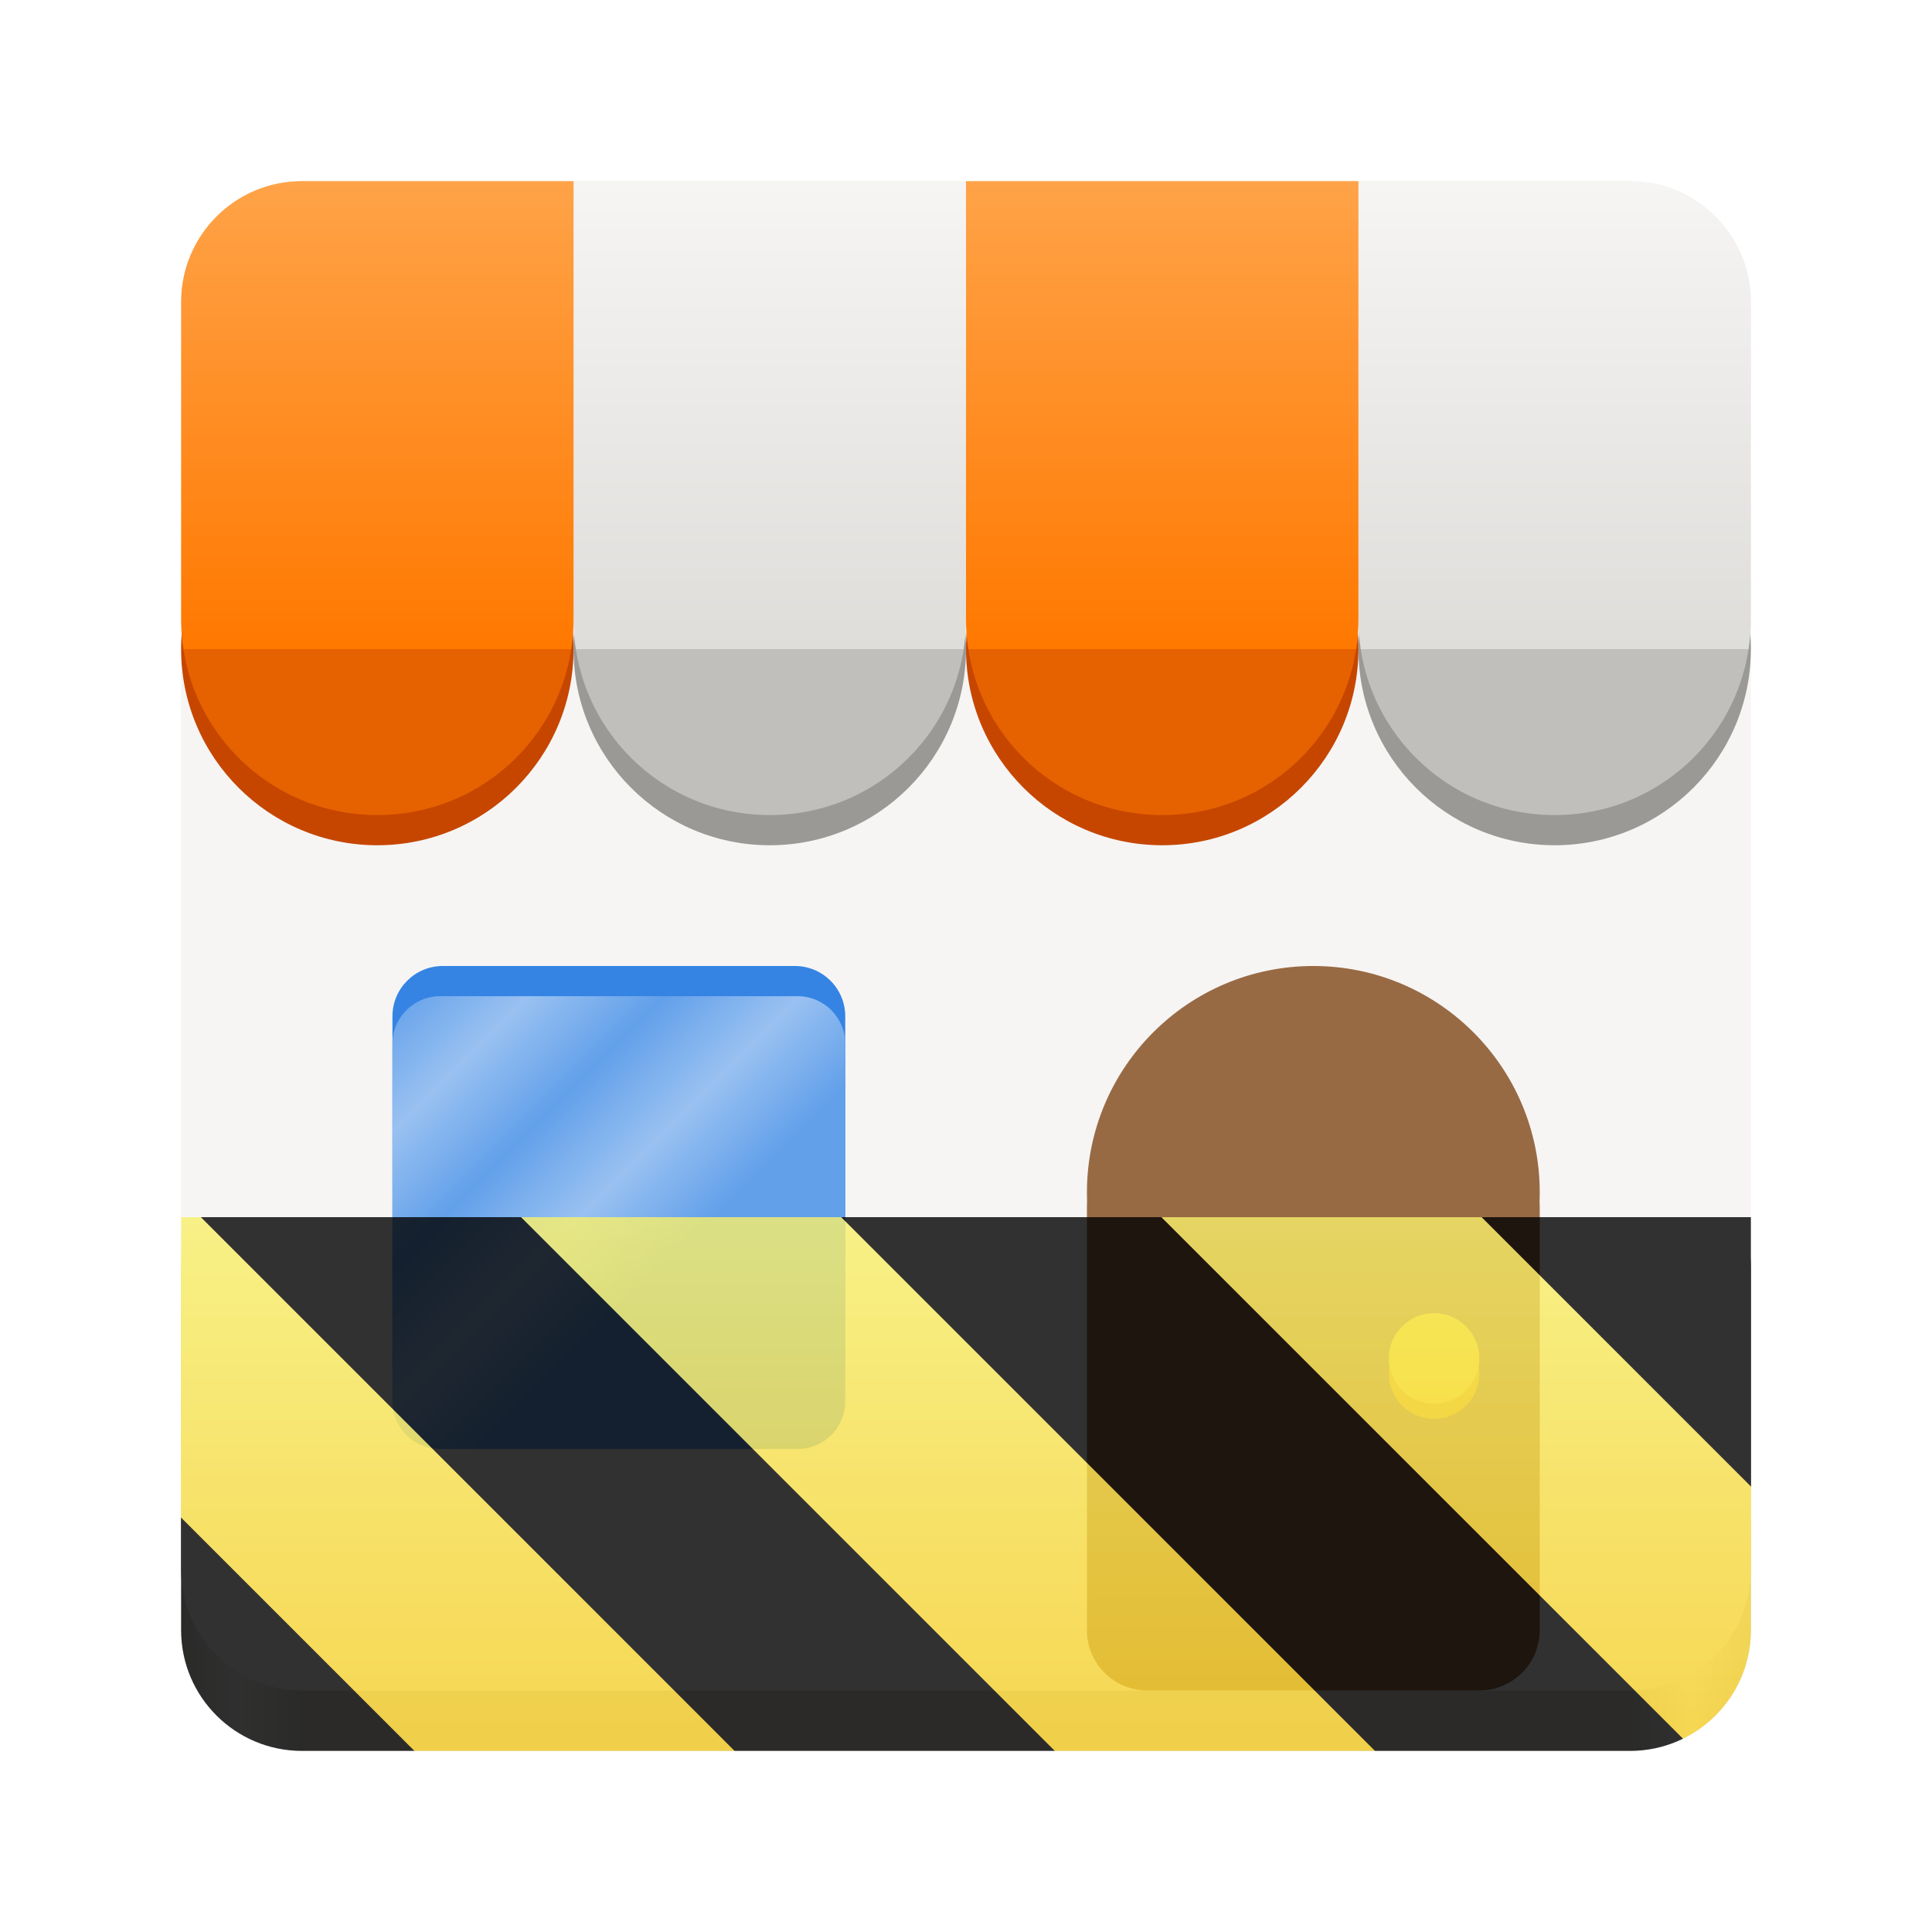
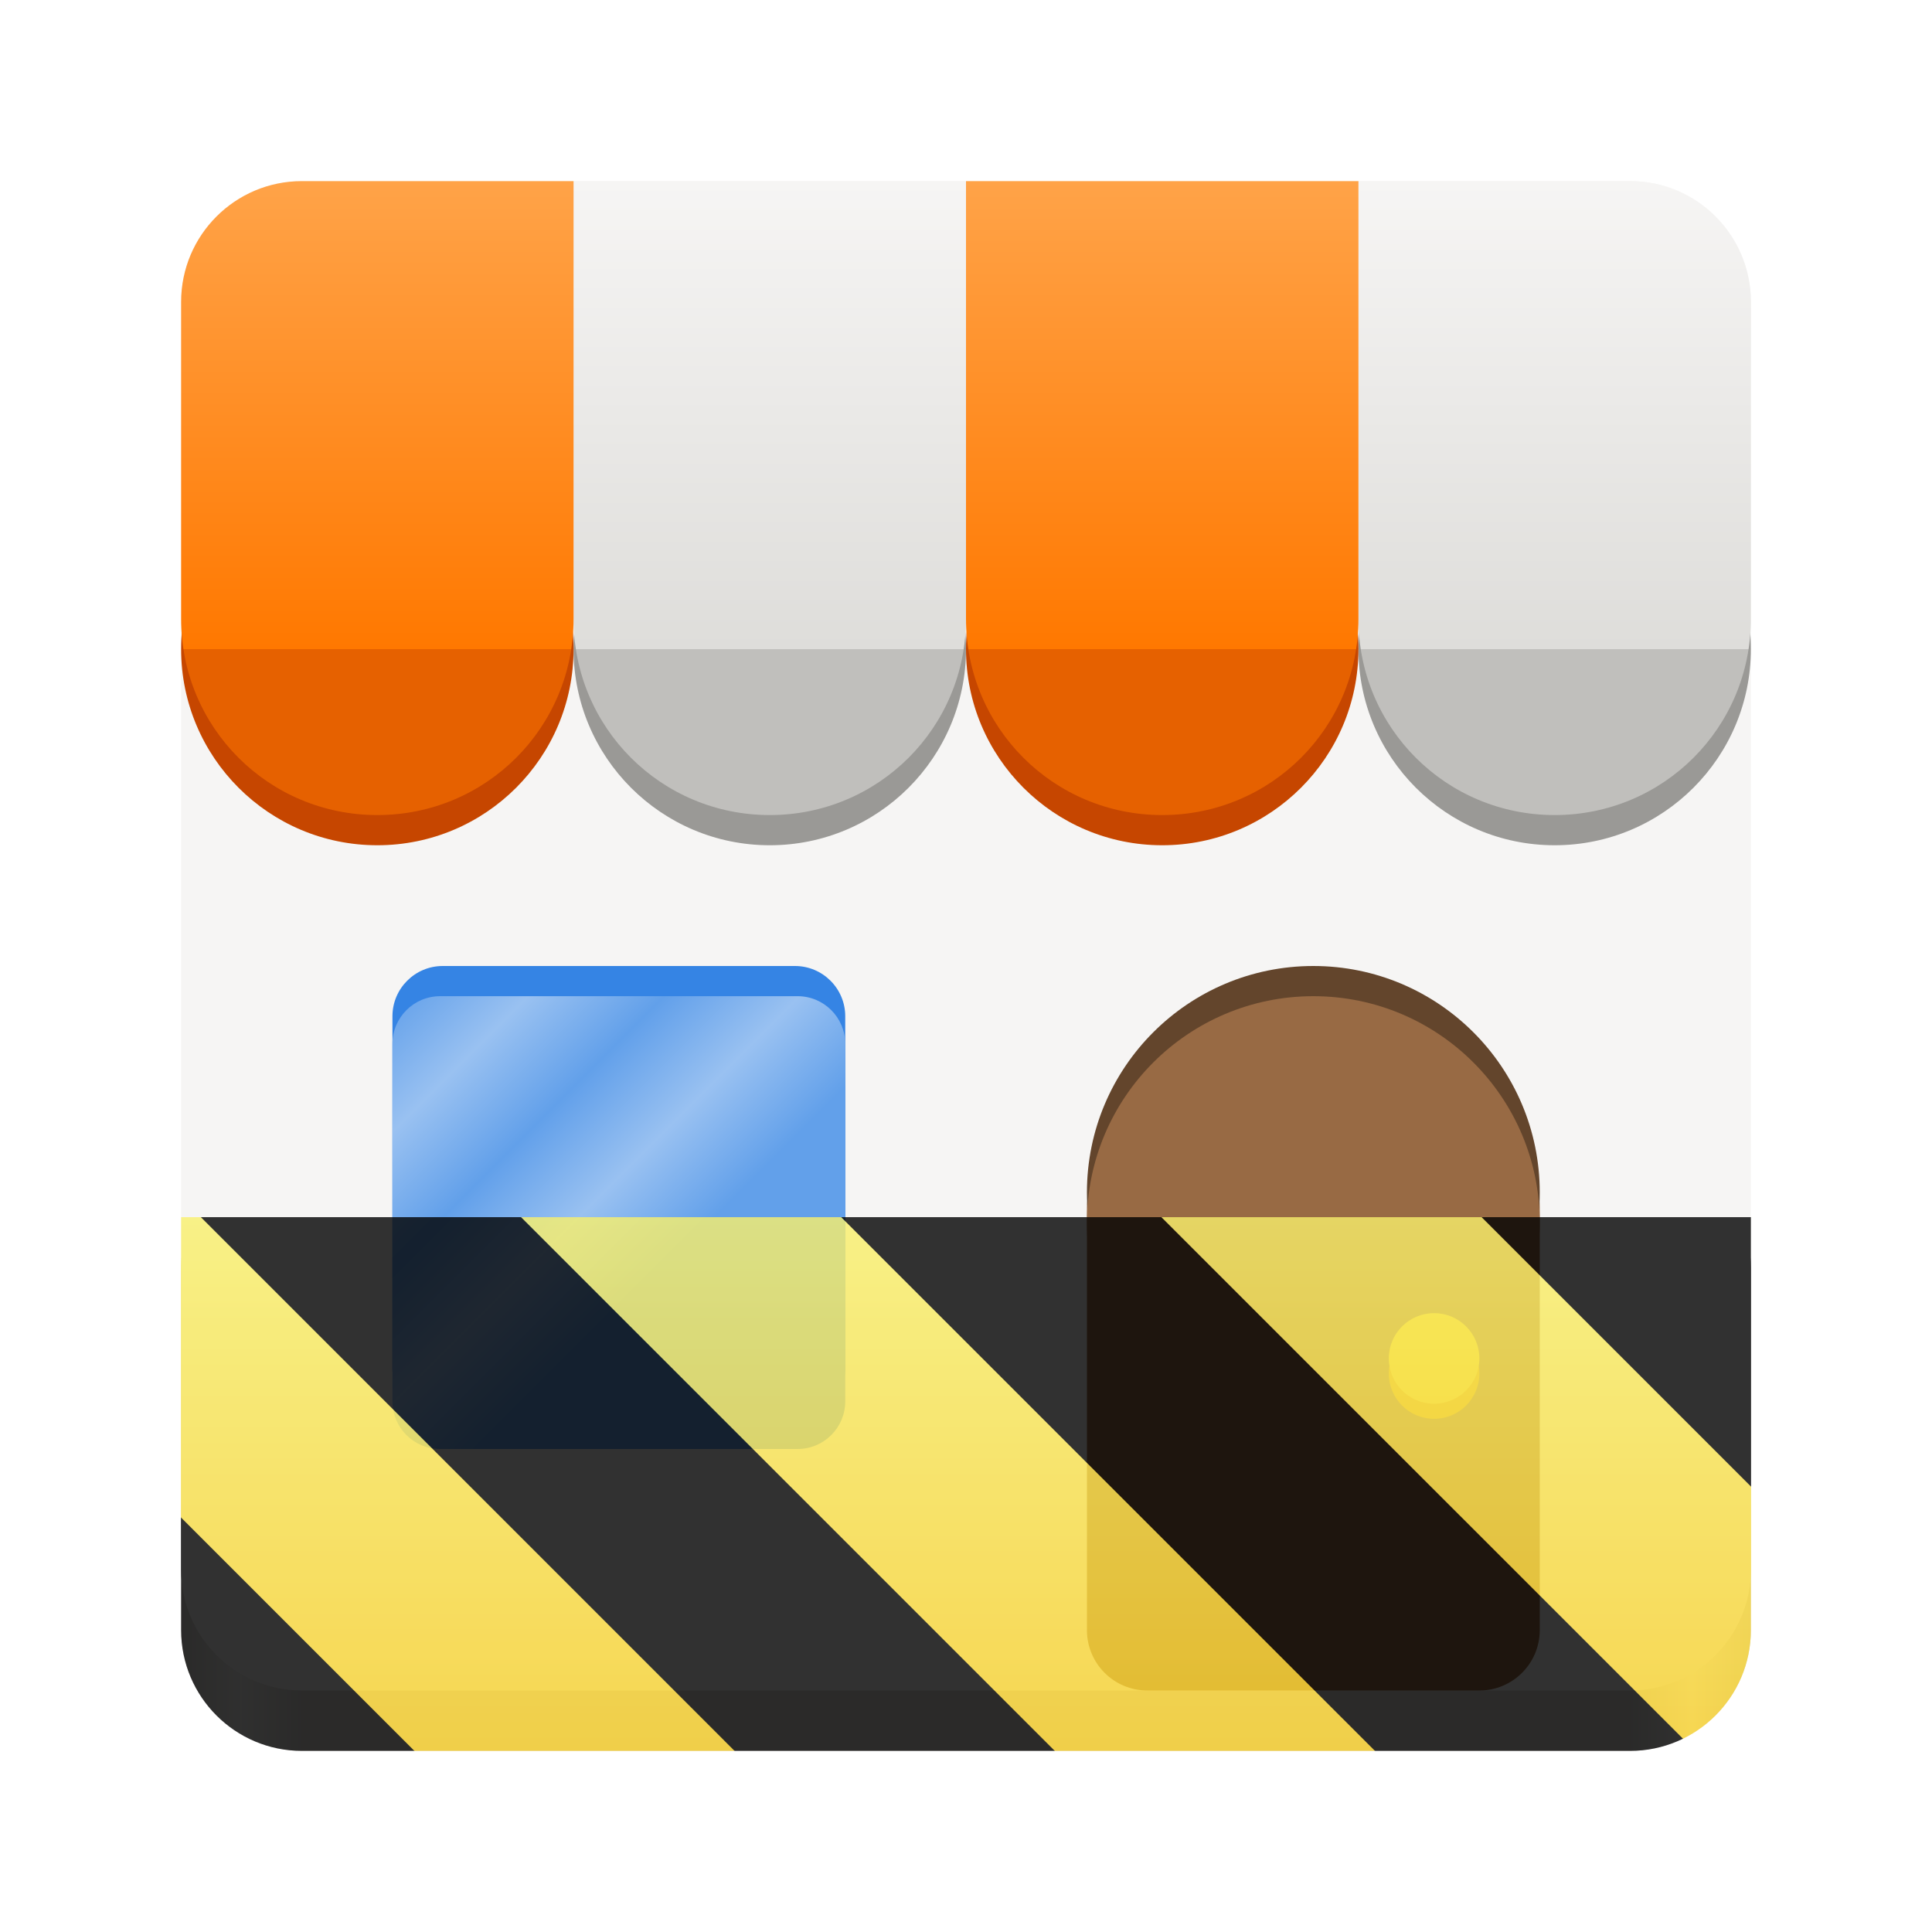
<svg xmlns="http://www.w3.org/2000/svg" xmlns:xlink="http://www.w3.org/1999/xlink" height="128px" viewBox="0 0 128 128" width="128px">
  <linearGradient id="a" gradientTransform="matrix(-1 0 -0 -1 123.9999 -175.9995)" gradientUnits="userSpaceOnUse" x1="8" x2="112" y1="-244" y2="-244">
    <stop offset="0" stop-color="#d5d3cf" />
    <stop offset="0.038" stop-color="#f6f5f4" />
    <stop offset="0.077" stop-color="#d5d3cf" />
    <stop offset="0.923" stop-color="#d5d3cf" />
    <stop offset="0.962" stop-color="#eeeeec" />
    <stop offset="1" stop-color="#d5d3cf" />
  </linearGradient>
  <clipPath id="b">
    <path d="m 90 30 h 26 v 26 h -26 z m 0 0" />
  </clipPath>
  <clipPath id="c">
    <path d="m 20 12 h 88 c 4.418 0 8 3.582 8 8 v 84 c 0 4.418 -3.582 8 -8 8 h -88 c -4.418 0 -8 -3.582 -8 -8 v -84 c 0 -4.418 3.582 -8 8 -8 z m 0 0" />
  </clipPath>
  <clipPath id="d">
    <path d="m 90 12 h 26 v 42 h -26 z m 0 0" />
  </clipPath>
  <clipPath id="e">
    <path d="m 20 12 h 88 c 4.418 0 8 3.582 8 8 v 84 c 0 4.418 -3.582 8 -8 8 h -88 c -4.418 0 -8 -3.582 -8 -8 v -84 c 0 -4.418 3.582 -8 8 -8 z m 0 0" />
  </clipPath>
  <linearGradient id="f" gradientUnits="userSpaceOnUse">
    <stop offset="0" stop-color="#f6f5f4" />
    <stop offset="1" stop-color="#deddda" />
    <stop offset="1" stop-color="#c0bfbc" />
  </linearGradient>
  <linearGradient id="g" gradientTransform="matrix(-1 0 0 1 0.000296 -93.08141)" x1="-103" x2="-103" xlink:href="#f" y1="105.081" y2="136.081" />
  <clipPath id="h">
    <path d="m 64 30 h 26 v 26 h -26 z m 0 0" />
  </clipPath>
  <clipPath id="i">
    <path d="m 20 12 h 88 c 4.418 0 8 3.582 8 8 v 84 c 0 4.418 -3.582 8 -8 8 h -88 c -4.418 0 -8 -3.582 -8 -8 v -84 c 0 -4.418 3.582 -8 8 -8 z m 0 0" />
  </clipPath>
  <clipPath id="j">
    <path d="m 64 12 h 26 v 42 h -26 z m 0 0" />
  </clipPath>
  <clipPath id="k">
    <path d="m 20 12 h 88 c 4.418 0 8 3.582 8 8 v 84 c 0 4.418 -3.582 8 -8 8 h -88 c -4.418 0 -8 -3.582 -8 -8 v -84 c 0 -4.418 3.582 -8 8 -8 z m 0 0" />
  </clipPath>
  <linearGradient id="l" gradientUnits="userSpaceOnUse">
    <stop offset="0" stop-color="#ffa348" />
    <stop offset="1" stop-color="#ff7800" />
    <stop offset="1" stop-color="#e66100" />
  </linearGradient>
  <linearGradient id="m" gradientTransform="matrix(-1 0 0 1 0.000296 -93.08141)" x1="-77" x2="-77" xlink:href="#l" y1="105.081" y2="136.081" />
  <clipPath id="n">
    <path d="m 38 30 h 26 v 26 h -26 z m 0 0" />
  </clipPath>
  <clipPath id="o">
    <path d="m 20 12 h 88 c 4.418 0 8 3.582 8 8 v 84 c 0 4.418 -3.582 8 -8 8 h -88 c -4.418 0 -8 -3.582 -8 -8 v -84 c 0 -4.418 3.582 -8 8 -8 z m 0 0" />
  </clipPath>
  <clipPath id="p">
    <path d="m 38 12 h 26 v 42 h -26 z m 0 0" />
  </clipPath>
  <clipPath id="q">
    <path d="m 20 12 h 88 c 4.418 0 8 3.582 8 8 v 84 c 0 4.418 -3.582 8 -8 8 h -88 c -4.418 0 -8 -3.582 -8 -8 v -84 c 0 -4.418 3.582 -8 8 -8 z m 0 0" />
  </clipPath>
  <linearGradient id="r" gradientTransform="matrix(-1 0 0 1 0.000296 -93.08141)" x1="-51" x2="-51" xlink:href="#f" y1="105.081" y2="136.081" />
  <clipPath id="s">
    <path d="m 12 30 h 26 v 26 h -26 z m 0 0" />
  </clipPath>
  <clipPath id="t">
    <path d="m 20 12 h 88 c 4.418 0 8 3.582 8 8 v 84 c 0 4.418 -3.582 8 -8 8 h -88 c -4.418 0 -8 -3.582 -8 -8 v -84 c 0 -4.418 3.582 -8 8 -8 z m 0 0" />
  </clipPath>
  <clipPath id="u">
    <path d="m 12 12 h 26 v 42 h -26 z m 0 0" />
  </clipPath>
  <clipPath id="v">
    <path d="m 20 12 h 88 c 4.418 0 8 3.582 8 8 v 84 c 0 4.418 -3.582 8 -8 8 h -88 c -4.418 0 -8 -3.582 -8 -8 v -84 c 0 -4.418 3.582 -8 8 -8 z m 0 0" />
  </clipPath>
  <linearGradient id="w" gradientTransform="matrix(-1 0 0 1 0.000296 -93.08141)" x1="-25" x2="-25" xlink:href="#l" y1="105.081" y2="136.081" />
  <linearGradient id="x" gradientUnits="userSpaceOnUse" x1="26" x2="56" y1="66" y2="96">
    <stop offset="0" stop-color="#62a0ea" />
    <stop offset="0.15" stop-color="#99c1f1" />
    <stop offset="0.3" stop-color="#62a0ea" />
    <stop offset="0.45" stop-color="#99c1f1" />
    <stop offset="0.6" stop-color="#62a0ea" />
    <stop offset="1" stop-color="#62a0ea" />
  </linearGradient>
  <clipPath id="y">
    <path d="m 90 30 h 26 v 26 h -26 z m 0 0" />
  </clipPath>
  <clipPath id="z">
    <path d="m 20 12 h 88 c 4.418 0 8 3.582 8 8 v 84 c 0 4.418 -3.582 8 -8 8 h -88 c -4.418 0 -8 -3.582 -8 -8 v -84 c 0 -4.418 3.582 -8 8 -8 z m 0 0" />
  </clipPath>
  <clipPath id="A">
    <path d="m 90 12 h 26 v 42 h -26 z m 0 0" />
  </clipPath>
  <clipPath id="B">
    <path d="m 20 12 h 88 c 4.418 0 8 3.582 8 8 v 84 c 0 4.418 -3.582 8 -8 8 h -88 c -4.418 0 -8 -3.582 -8 -8 v -84 c 0 -4.418 3.582 -8 8 -8 z m 0 0" />
  </clipPath>
  <clipPath id="C">
    <path d="m 64 30 h 26 v 26 h -26 z m 0 0" />
  </clipPath>
  <clipPath id="D">
    <path d="m 20 12 h 88 c 4.418 0 8 3.582 8 8 v 84 c 0 4.418 -3.582 8 -8 8 h -88 c -4.418 0 -8 -3.582 -8 -8 v -84 c 0 -4.418 3.582 -8 8 -8 z m 0 0" />
  </clipPath>
  <clipPath id="E">
    <path d="m 64 12 h 26 v 42 h -26 z m 0 0" />
  </clipPath>
  <clipPath id="F">
    <path d="m 20 12 h 88 c 4.418 0 8 3.582 8 8 v 84 c 0 4.418 -3.582 8 -8 8 h -88 c -4.418 0 -8 -3.582 -8 -8 v -84 c 0 -4.418 3.582 -8 8 -8 z m 0 0" />
  </clipPath>
  <clipPath id="G">
    <path d="m 38 30 h 26 v 26 h -26 z m 0 0" />
  </clipPath>
  <clipPath id="H">
    <path d="m 20 12 h 88 c 4.418 0 8 3.582 8 8 v 84 c 0 4.418 -3.582 8 -8 8 h -88 c -4.418 0 -8 -3.582 -8 -8 v -84 c 0 -4.418 3.582 -8 8 -8 z m 0 0" />
  </clipPath>
  <clipPath id="I">
    <path d="m 38 12 h 26 v 42 h -26 z m 0 0" />
  </clipPath>
  <clipPath id="J">
    <path d="m 20 12 h 88 c 4.418 0 8 3.582 8 8 v 84 c 0 4.418 -3.582 8 -8 8 h -88 c -4.418 0 -8 -3.582 -8 -8 v -84 c 0 -4.418 3.582 -8 8 -8 z m 0 0" />
  </clipPath>
  <clipPath id="K">
    <path d="m 12 30 h 26 v 26 h -26 z m 0 0" />
  </clipPath>
  <clipPath id="L">
    <path d="m 20 12 h 88 c 4.418 0 8 3.582 8 8 v 84 c 0 4.418 -3.582 8 -8 8 h -88 c -4.418 0 -8 -3.582 -8 -8 v -84 c 0 -4.418 3.582 -8 8 -8 z m 0 0" />
  </clipPath>
  <clipPath id="M">
    <path d="m 12 12 h 26 v 42 h -26 z m 0 0" />
  </clipPath>
  <clipPath id="N">
    <path d="m 20 12 h 88 c 4.418 0 8 3.582 8 8 v 84 c 0 4.418 -3.582 8 -8 8 h -88 c -4.418 0 -8 -3.582 -8 -8 v -84 c 0 -4.418 3.582 -8 8 -8 z m 0 0" />
  </clipPath>
  <clipPath id="O">
    <rect height="128" width="128" />
  </clipPath>
  <clipPath id="P">
    <rect height="128" width="128" />
  </clipPath>
  <filter id="Q" height="100%" width="100%" x="0%" y="0%">
    <feColorMatrix in="SourceGraphic" type="matrix" values="0 0 0 0 1 0 0 0 0 1 0 0 0 0 1 0 0 0 1 0" />
  </filter>
  <mask id="R">
    <g clip-path="url(#P)" filter="url(#Q)">
      <g clip-path="url(#O)">
        <path d="m 108 116 h -88 c -4.418 0 -8 -3.582 -8 -8 v -24 c 0 -4.418 3.582 -8 8 -8 h 88 c 4.418 0 8 3.582 8 8 v 24 c 0 4.418 -3.582 8 -8 8 z m 0 0" fill="url(#a)" />
        <path d="m 20 12 h 88 c 4.418 0 8 3.582 8 8 v 84 c 0 4.418 -3.582 8 -8 8 h -88 c -4.418 0 -8 -3.582 -8 -8 v -84 c 0 -4.418 3.582 -8 8 -8 z m 0 0" fill="#f6f5f4" />
        <g clip-path="url(#y)">
          <g clip-path="url(#z)">
            <path d="m 103 30 c -7.18 0 -13 5.82 -13 13 s 5.82 13 13 13 s 13 -5.82 13 -13 s -5.82 -13 -13 -13 z m 0 0" fill="#9a9996" />
          </g>
        </g>
        <g clip-path="url(#A)">
          <g clip-path="url(#B)">
            <path d="m 90 12 v 29 c 0 7.203 5.797 13 13 13 s 13 -5.797 13 -13 v -29 z m 0 0" fill="url(#g)" />
          </g>
        </g>
        <g clip-path="url(#C)">
          <g clip-path="url(#D)">
            <path d="m 77 30 c -7.18 0 -13 5.82 -13 13 s 5.82 13 13 13 s 13 -5.82 13 -13 s -5.82 -13 -13 -13 z m 0 0" fill="#c64600" />
          </g>
        </g>
        <g clip-path="url(#E)">
          <g clip-path="url(#F)">
            <path d="m 64 12 v 29 c 0 7.203 5.797 13 13 13 s 13 -5.797 13 -13 v -29 z m 0 0" fill="url(#m)" />
          </g>
        </g>
        <g clip-path="url(#G)">
          <g clip-path="url(#H)">
            <path d="m 51 30 c -7.18 0 -13 5.82 -13 13 s 5.82 13 13 13 s 13 -5.82 13 -13 s -5.82 -13 -13 -13 z m 0 0" fill="#9a9996" />
          </g>
        </g>
        <g clip-path="url(#I)">
          <g clip-path="url(#J)">
            <path d="m 38 12 v 29 c 0 7.203 5.797 13 13 13 s 13 -5.797 13 -13 v -29 z m 0 0" fill="url(#r)" />
          </g>
        </g>
        <g clip-path="url(#K)">
          <g clip-path="url(#L)">
            <path d="m 25 30 c -7.18 0 -13 5.82 -13 13 s 5.82 13 13 13 s 13 -5.82 13 -13 s -5.82 -13 -13 -13 z m 0 0" fill="#c64600" />
          </g>
        </g>
        <g clip-path="url(#M)">
          <g clip-path="url(#N)">
            <path d="m 12 12 v 29 c 0 7.203 5.797 13 13 13 s 13 -5.797 13 -13 v -29 z m 0 0" fill="url(#w)" />
          </g>
        </g>
        <path d="m 76.012 76 h 22 c 2.207 0 4 1.793 4 4 v 28 c 0 2.211 -1.793 4 -4 4 h -22 c -2.211 0 -4 -1.789 -4 -4 v -28 c 0 -2.207 1.789 -4 4 -4 z m 0 0" fill="#986a44" />
-         <path d="m 102.012 79 c 0 8.285 -6.719 15 -15 15 c -8.285 0 -15 -6.715 -15 -15 s 6.715 -15 15 -15 c 8.281 0 15 6.715 15 15 z m 0 0" fill="#986a44" />
+         <path d="m 102.012 79 c 0 8.285 -6.719 15 -15 15 c -8.285 0 -15 -6.715 -15 -15 s 6.715 -15 15 -15 c 8.281 0 15 6.715 15 15 z m 0 0" fill="#63452c" />
+         <path d="m 29.332 64 h 23.336 c 1.84 0 3.332 1.492 3.332 3.332 v 23.336 c 0 1.84 -1.492 3.332 -3.332 3.332 h -23.336 c -1.84 0 -3.332 -1.492 -3.332 -3.332 v -23.336 c 0 -1.84 1.492 -3.332 3.332 -3.332 z m 0 0" fill="#3584e4" />
+         <path d="m 29.156 66 h 23.688 c 1.742 0 3.156 1.414 3.156 3.16 v 23.684 c 0 1.742 -1.414 3.156 -3.156 3.156 h -23.688 c -1.742 0 -3.156 -1.414 -3.156 -3.156 v -23.684 c 0 -1.746 1.414 -3.16 3.156 -3.16 z m 0 0" fill="url(#x)" />
+         <path d="m 102.012 81 c 0 8.285 -6.719 15 -15 15 c -8.285 0 -15 -6.715 -15 -15 s 6.715 -15 15 -15 c 8.281 0 15 6.715 15 15 z m 0 0" fill="#986a44" />
        <path d="m 98.012 91 c 0 1.656 -1.344 3 -3 3 c -1.66 0 -3 -1.344 -3 -3 s 1.34 -3 3 -3 c 1.656 0 3 1.344 3 3 z m 0 0" fill="#e5a50a" />
        <path d="m 98.012 90 c 0 1.656 -1.344 3 -3 3 c -1.66 0 -3 -1.344 -3 -3 s 1.34 -3 3 -3 c 1.656 0 3 1.344 3 3 z m 0 0" fill="#f6d32d" />
-         <path d="m 29.332 64 h 23.336 c 1.84 0 3.332 1.492 3.332 3.332 v 23.336 c 0 1.84 -1.492 3.332 -3.332 3.332 h -23.336 c -1.84 0 -3.332 -1.492 -3.332 -3.332 v -23.336 c 0 -1.84 1.492 -3.332 3.332 -3.332 z m 0 0" fill="#3584e4" />
-         <path d="m 29.156 66 h 23.688 c 1.742 0 3.156 1.414 3.156 3.16 v 23.684 c 0 1.742 -1.414 3.156 -3.156 3.156 h -23.688 c -1.742 0 -3.156 -1.414 -3.156 -3.156 v -23.684 c 0 -1.746 1.414 -3.16 3.156 -3.16 z m 0 0" fill="url(#x)" />
      </g>
    </g>
  </mask>
  <mask id="S">
    <g filter="url(#Q)">
      <rect fill-opacity="0.8" height="128" width="128" />
    </g>
  </mask>
  <linearGradient id="T" gradientTransform="matrix(0 0.37 -0.98462 0 295.385 -30.36)" gradientUnits="userSpaceOnUse" x1="300" x2="428" y1="235" y2="235">
    <stop offset="0" stop-color="#f9f06b" />
    <stop offset="1" stop-color="#f5c211" />
  </linearGradient>
  <clipPath id="U">
    <rect height="128" width="128" />
  </clipPath>
  <clipPath id="V">
    <rect height="128" width="128" />
  </clipPath>
  <path d="m 108 116 h -88 c -4.418 0 -8 -3.582 -8 -8 v -24 c 0 -4.418 3.582 -8 8 -8 h 88 c 4.418 0 8 3.582 8 8 v 24 c 0 4.418 -3.582 8 -8 8 z m 0 0" fill="url(#a)" />
  <path d="m 20 12 h 88 c 4.418 0 8 3.582 8 8 v 84 c 0 4.418 -3.582 8 -8 8 h -88 c -4.418 0 -8 -3.582 -8 -8 v -84 c 0 -4.418 3.582 -8 8 -8 z m 0 0" fill="#f6f5f4" />
  <g clip-path="url(#b)">
    <g clip-path="url(#c)">
      <path d="m 103 30 c -7.18 0 -13 5.82 -13 13 s 5.82 13 13 13 s 13 -5.82 13 -13 s -5.82 -13 -13 -13 z m 0 0" fill="#9a9996" />
    </g>
  </g>
  <g clip-path="url(#d)">
    <g clip-path="url(#e)">
      <path d="m 90 12 v 29 c 0 7.203 5.797 13 13 13 s 13 -5.797 13 -13 v -29 z m 0 0" fill="url(#g)" />
    </g>
  </g>
  <g clip-path="url(#h)">
    <g clip-path="url(#i)">
      <path d="m 77 30 c -7.18 0 -13 5.82 -13 13 s 5.82 13 13 13 s 13 -5.82 13 -13 s -5.82 -13 -13 -13 z m 0 0" fill="#c64600" />
    </g>
  </g>
  <g clip-path="url(#j)">
    <g clip-path="url(#k)">
      <path d="m 64 12 v 29 c 0 7.203 5.797 13 13 13 s 13 -5.797 13 -13 v -29 z m 0 0" fill="url(#m)" />
    </g>
  </g>
  <g clip-path="url(#n)">
    <g clip-path="url(#o)">
      <path d="m 51 30 c -7.18 0 -13 5.82 -13 13 s 5.82 13 13 13 s 13 -5.82 13 -13 s -5.82 -13 -13 -13 z m 0 0" fill="#9a9996" />
    </g>
  </g>
  <g clip-path="url(#p)">
    <g clip-path="url(#q)">
      <path d="m 38 12 v 29 c 0 7.203 5.797 13 13 13 s 13 -5.797 13 -13 v -29 z m 0 0" fill="url(#r)" />
    </g>
  </g>
  <g clip-path="url(#s)">
    <g clip-path="url(#t)">
      <path d="m 25 30 c -7.18 0 -13 5.82 -13 13 s 5.82 13 13 13 s 13 -5.82 13 -13 s -5.82 -13 -13 -13 z m 0 0" fill="#c64600" />
    </g>
  </g>
  <g clip-path="url(#u)">
    <g clip-path="url(#v)">
      <path d="m 12 12 v 29 c 0 7.203 5.797 13 13 13 s 13 -5.797 13 -13 v -29 z m 0 0" fill="url(#w)" />
    </g>
  </g>
  <path d="m 76.012 76 h 22 c 2.207 0 4 1.793 4 4 v 28 c 0 2.211 -1.793 4 -4 4 h -22 c -2.211 0 -4 -1.789 -4 -4 v -28 c 0 -2.207 1.789 -4 4 -4 z m 0 0" fill="#986a44" />
-   <path d="m 102.012 79 c 0 8.285 -6.719 15 -15 15 c -8.285 0 -15 -6.715 -15 -15 s 6.715 -15 15 -15 c 8.281 0 15 6.715 15 15 z m 0 0" fill="#986a44" />
+   <path d="m 102.012 79 c 0 8.285 -6.719 15 -15 15 c -8.285 0 -15 -6.715 -15 -15 s 6.715 -15 15 -15 c 8.281 0 15 6.715 15 15 z m 0 0" fill="#63452c" />
+   <path d="m 29.332 64 h 23.336 c 1.84 0 3.332 1.492 3.332 3.332 v 23.336 c 0 1.84 -1.492 3.332 -3.332 3.332 h -23.336 c -1.84 0 -3.332 -1.492 -3.332 -3.332 v -23.336 c 0 -1.84 1.492 -3.332 3.332 -3.332 z m 0 0" fill="#3584e4" />
+   <path d="m 29.156 66 h 23.688 c 1.742 0 3.156 1.414 3.156 3.16 v 23.684 c 0 1.742 -1.414 3.156 -3.156 3.156 h -23.688 c -1.742 0 -3.156 -1.414 -3.156 -3.156 v -23.684 c 0 -1.746 1.414 -3.16 3.156 -3.16 z m 0 0" fill="url(#x)" />
+   <path d="m 102.012 81 c 0 8.285 -6.719 15 -15 15 c -8.285 0 -15 -6.715 -15 -15 s 6.715 -15 15 -15 c 8.281 0 15 6.715 15 15 z m 0 0" fill="#986a44" />
  <path d="m 98.012 91 c 0 1.656 -1.344 3 -3 3 c -1.66 0 -3 -1.344 -3 -3 s 1.34 -3 3 -3 c 1.656 0 3 1.344 3 3 z m 0 0" fill="#e5a50a" />
  <path d="m 98.012 90 c 0 1.656 -1.344 3 -3 3 c -1.66 0 -3 -1.344 -3 -3 s 1.34 -3 3 -3 c 1.656 0 3 1.344 3 3 z m 0 0" fill="#f6d32d" />
-   <path d="m 29.332 64 h 23.336 c 1.84 0 3.332 1.492 3.332 3.332 v 23.336 c 0 1.84 -1.492 3.332 -3.332 3.332 h -23.336 c -1.84 0 -3.332 -1.492 -3.332 -3.332 v -23.336 c 0 -1.84 1.492 -3.332 3.332 -3.332 z m 0 0" fill="#3584e4" />
-   <path d="m 29.156 66 h 23.688 c 1.742 0 3.156 1.414 3.156 3.16 v 23.684 c 0 1.742 -1.414 3.156 -3.156 3.156 h -23.688 c -1.742 0 -3.156 -1.414 -3.156 -3.156 v -23.684 c 0 -1.746 1.414 -3.16 3.156 -3.16 z m 0 0" fill="url(#x)" />
  <g clip-path="url(#V)" mask="url(#R)">
    <g clip-path="url(#U)" mask="url(#S)">
      <path d="m 128 80.641 v 47.359 h -128 v -47.359 z m 0 0" fill="url(#T)" />
      <path d="m 13.309 80.641 l 47.355 47.359 h 21.215 l -47.359 -47.359 z m 42.422 0 l 47.363 47.359 h 21.215 l -47.363 -47.359 z m 42.43 0 l 29.84 29.84 v -21.211 l -8.629 -8.629 z m -98.16 7.906 v 21.215 l 18.238 18.238 h 21.215 z m 0 0" />
    </g>
  </g>
</svg>
